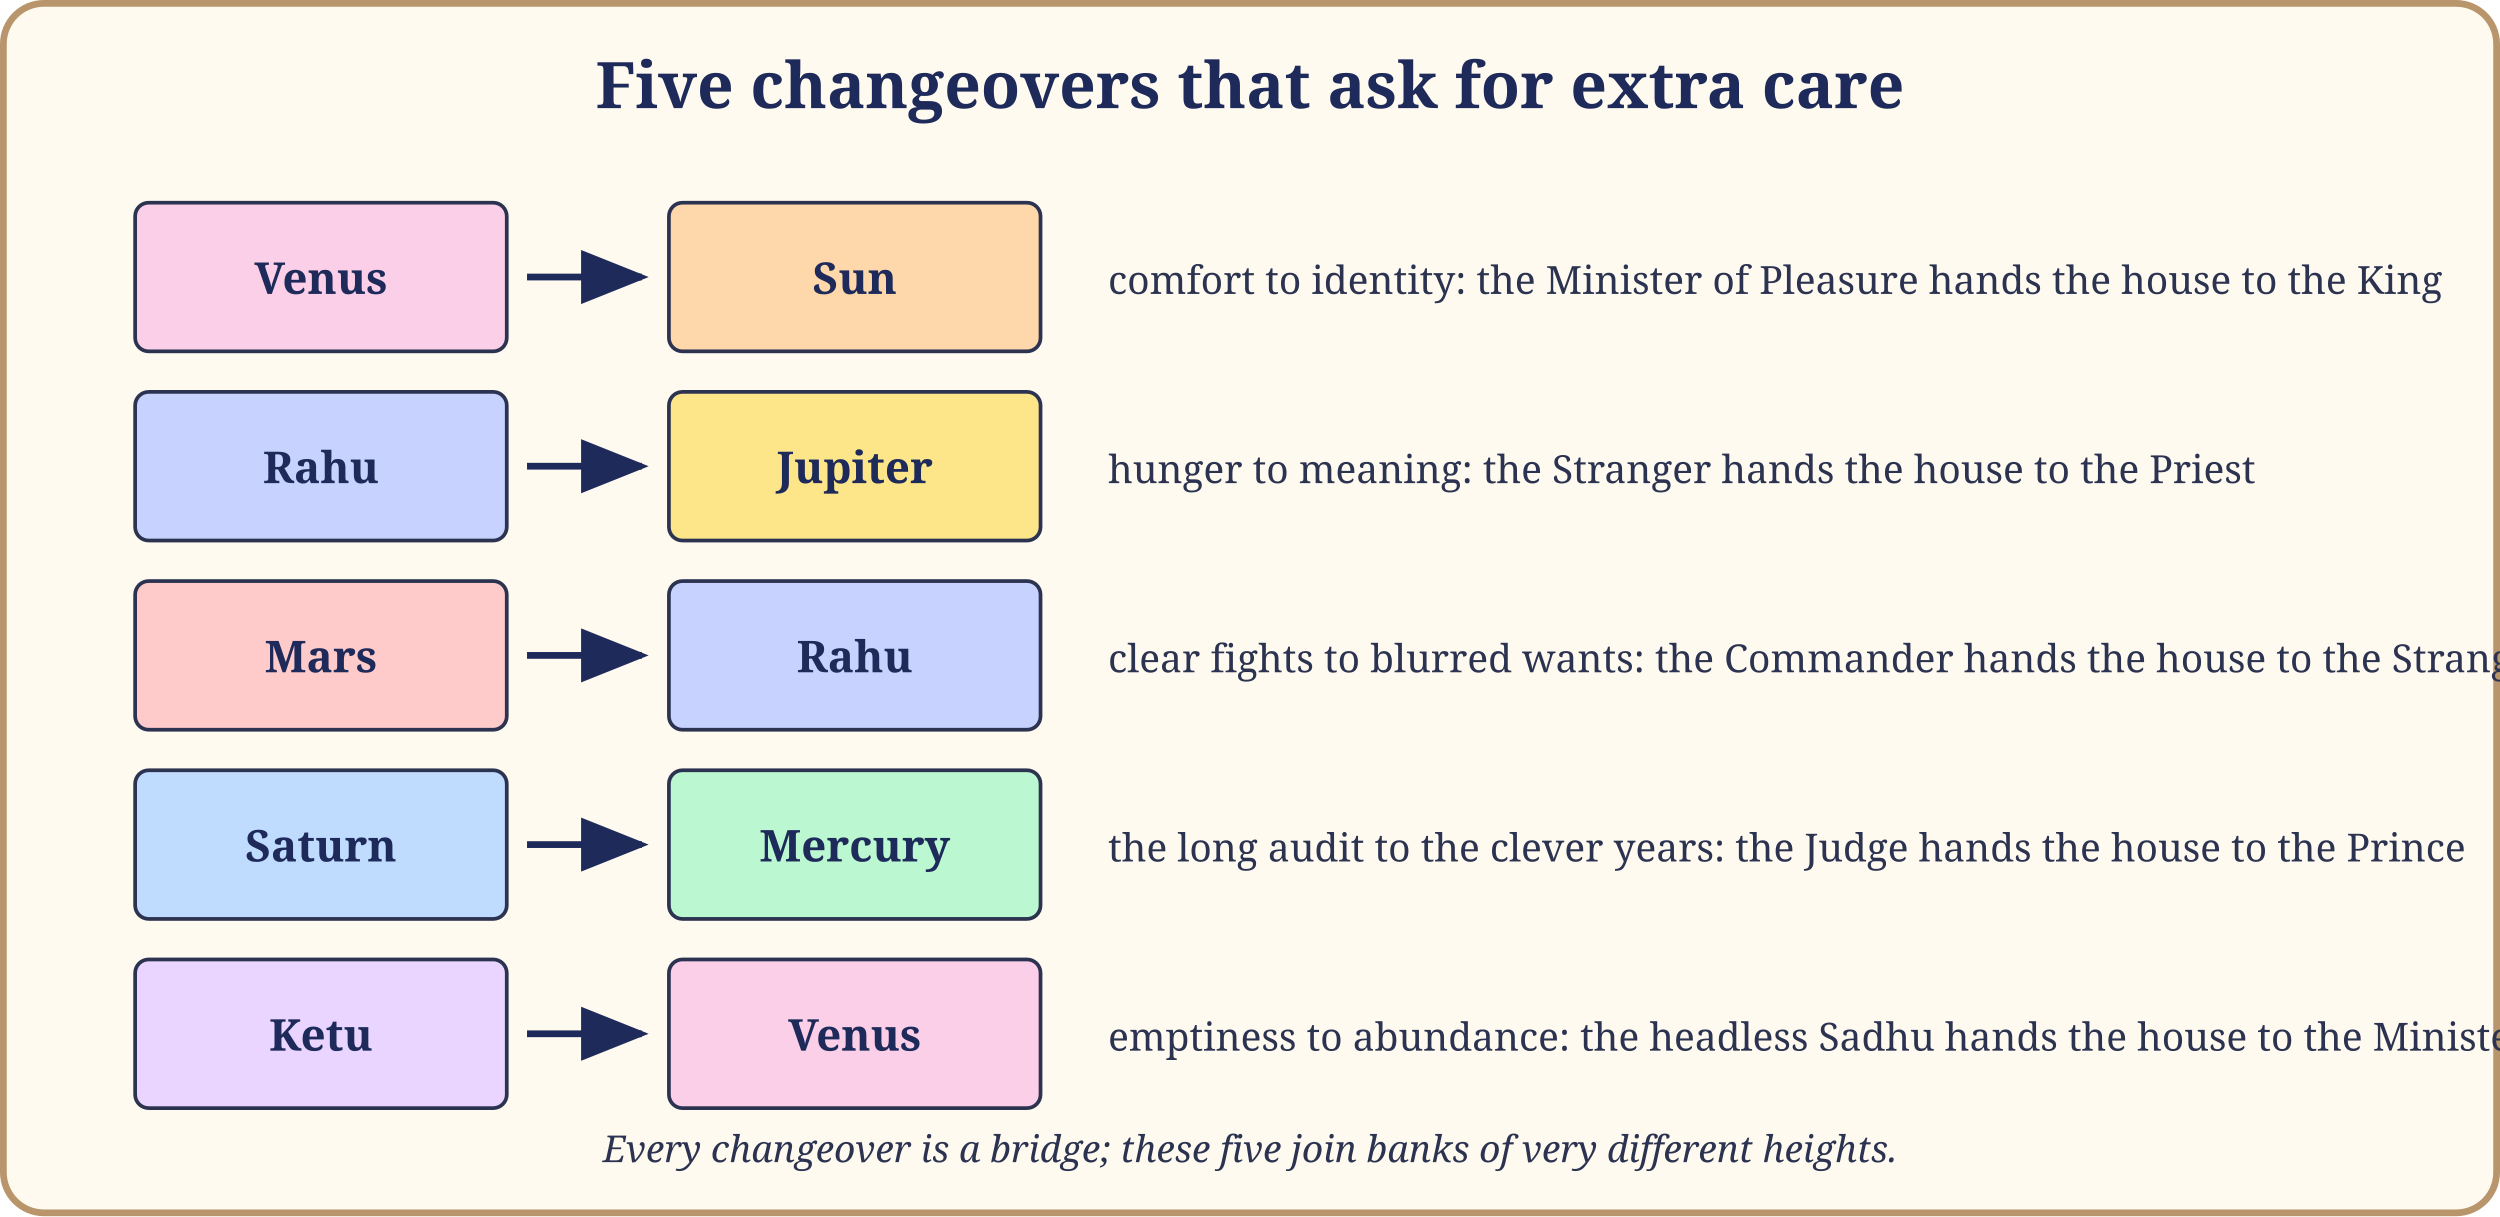
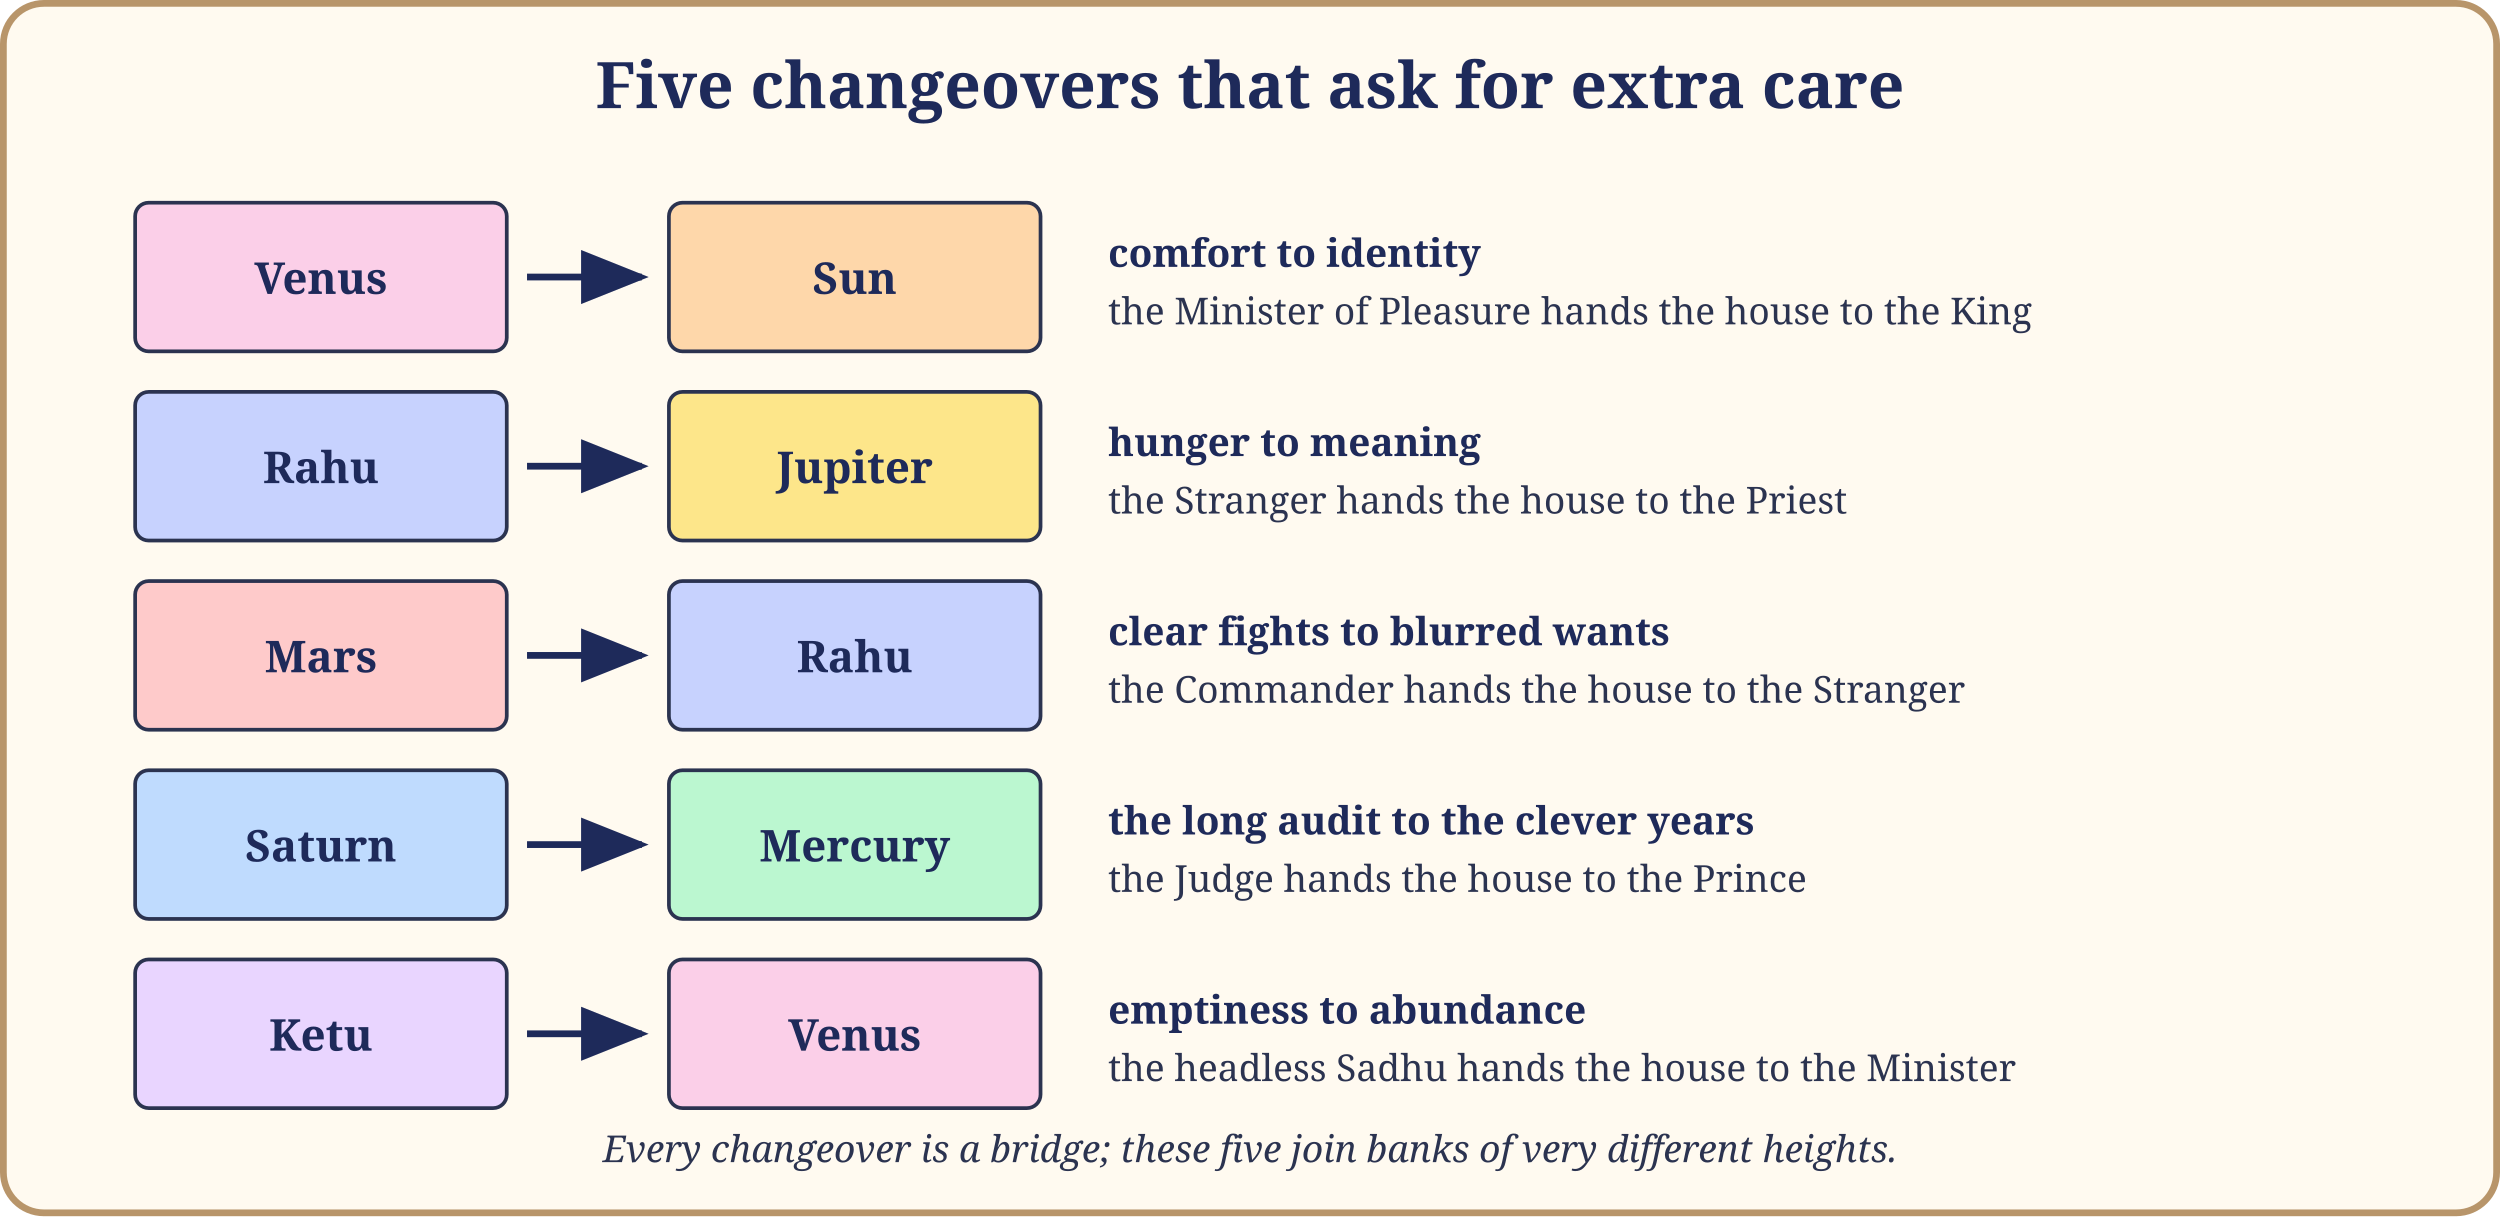
<svg xmlns="http://www.w3.org/2000/svg" width="740" height="360" viewBox="0 0 740 360" font-family="Georgia, serif">
  <rect x="1" y="1" width="738" height="358" rx="12" fill="#fffaf0" stroke="#b8956a" stroke-width="2" />
  <text x="370.0" y="32" text-anchor="middle" font-size="19" font-weight="bold" fill="#1e2a5a">Five changeovers that ask for extra care</text>
  <defs>
    <marker id="arr2" markerWidth="10" markerHeight="8" refX="9" refY="4" orient="auto">
      <path d="M0,0 L10,4 L0,8 z" fill="#1e2a5a" />
    </marker>
  </defs>
  <rect x="40" y="60" width="110" height="44" rx="4" fill="#fbcfe8" stroke="#2b3350" stroke-width="1.1" />
  <text x="95.0" y="87" text-anchor="middle" font-size="13" fill="#1e2a5a" font-weight="bold">Venus</text>
  <line x1="156" y1="82.0" x2="190" y2="82.0" stroke="#1e2a5a" stroke-width="2" marker-end="url(#arr2)" />
  <rect x="198" y="60" width="110" height="44" rx="4" fill="#fed7aa" stroke="#2b3350" stroke-width="1.1" />
  <text x="253.0" y="87" text-anchor="middle" font-size="13" fill="#1e2a5a" font-weight="bold">Sun</text>
-   <text x="328" y="87" text-anchor="start" font-size="11.5" fill="#2b3350">comfort to identity: the Minister of Pleasure hands the house to the King</text>
+   <text x="328" y="79" text-anchor="start" font-size="11.5" fill="#1e2a5a" font-weight="bold">comfort to identity</text>
+   <text x="328" y="96" text-anchor="start" font-size="11" fill="#2b3350">the Minister of Pleasure hands the house to the King</text>
  <rect x="40" y="116" width="110" height="44" rx="4" fill="#c7d2fe" stroke="#2b3350" stroke-width="1.1" />
  <text x="95.0" y="143" text-anchor="middle" font-size="13" fill="#1e2a5a" font-weight="bold">Rahu</text>
  <line x1="156" y1="138.0" x2="190" y2="138.0" stroke="#1e2a5a" stroke-width="2" marker-end="url(#arr2)" />
  <rect x="198" y="116" width="110" height="44" rx="4" fill="#fde68a" stroke="#2b3350" stroke-width="1.1" />
  <text x="253.0" y="143" text-anchor="middle" font-size="13" fill="#1e2a5a" font-weight="bold">Jupiter</text>
-   <text x="328" y="143" text-anchor="start" font-size="11.5" fill="#2b3350">hunger to meaning: the Stranger hands the house to the Priest</text>
+   <text x="328" y="135" text-anchor="start" font-size="11.5" fill="#1e2a5a" font-weight="bold">hunger to meaning</text>
+   <text x="328" y="152" text-anchor="start" font-size="11" fill="#2b3350">the Stranger hands the house to the Priest</text>
  <rect x="40" y="172" width="110" height="44" rx="4" fill="#fecaca" stroke="#2b3350" stroke-width="1.1" />
  <text x="95.0" y="199" text-anchor="middle" font-size="13" fill="#1e2a5a" font-weight="bold">Mars</text>
  <line x1="156" y1="194.0" x2="190" y2="194.0" stroke="#1e2a5a" stroke-width="2" marker-end="url(#arr2)" />
  <rect x="198" y="172" width="110" height="44" rx="4" fill="#c7d2fe" stroke="#2b3350" stroke-width="1.1" />
  <text x="253.0" y="199" text-anchor="middle" font-size="13" fill="#1e2a5a" font-weight="bold">Rahu</text>
-   <text x="328" y="199" text-anchor="start" font-size="11.5" fill="#2b3350">clear fights to blurred wants: the Commander hands the house to the Stranger</text>
+   <text x="328" y="191" text-anchor="start" font-size="11.5" fill="#1e2a5a" font-weight="bold">clear fights to blurred wants</text>
+   <text x="328" y="208" text-anchor="start" font-size="11" fill="#2b3350">the Commander hands the house to the Stranger</text>
  <rect x="40" y="228" width="110" height="44" rx="4" fill="#bfdbfe" stroke="#2b3350" stroke-width="1.1" />
  <text x="95.0" y="255" text-anchor="middle" font-size="13" fill="#1e2a5a" font-weight="bold">Saturn</text>
  <line x1="156" y1="250.0" x2="190" y2="250.0" stroke="#1e2a5a" stroke-width="2" marker-end="url(#arr2)" />
  <rect x="198" y="228" width="110" height="44" rx="4" fill="#bbf7d0" stroke="#2b3350" stroke-width="1.1" />
  <text x="253.0" y="255" text-anchor="middle" font-size="13" fill="#1e2a5a" font-weight="bold">Mercury</text>
-   <text x="328" y="255" text-anchor="start" font-size="11.5" fill="#2b3350">the long audit to the clever years: the Judge hands the house to the Prince</text>
+   <text x="328" y="247" text-anchor="start" font-size="11.5" fill="#1e2a5a" font-weight="bold">the long audit to the clever years</text>
+   <text x="328" y="264" text-anchor="start" font-size="11" fill="#2b3350">the Judge hands the house to the Prince</text>
  <rect x="40" y="284" width="110" height="44" rx="4" fill="#e9d5ff" stroke="#2b3350" stroke-width="1.1" />
  <text x="95.0" y="311" text-anchor="middle" font-size="13" fill="#1e2a5a" font-weight="bold">Ketu</text>
  <line x1="156" y1="306.0" x2="190" y2="306.0" stroke="#1e2a5a" stroke-width="2" marker-end="url(#arr2)" />
  <rect x="198" y="284" width="110" height="44" rx="4" fill="#fbcfe8" stroke="#2b3350" stroke-width="1.1" />
  <text x="253.0" y="311" text-anchor="middle" font-size="13" fill="#1e2a5a" font-weight="bold">Venus</text>
-   <text x="328" y="311" text-anchor="start" font-size="11.5" fill="#2b3350">emptiness to abundance: the headless Sadhu hands the house to the Minister</text>
+   <text x="328" y="303" text-anchor="start" font-size="11.5" fill="#1e2a5a" font-weight="bold">emptiness to abundance</text>
+   <text x="328" y="320" text-anchor="start" font-size="11" fill="#2b3350">the headless Sadhu hands the house to the Minister</text>
  <text x="370.0" y="344" text-anchor="middle" font-size="11" fill="#2b3350" font-style="italic">Every changeover is a bridge; these five join banks of very different heights.</text>
</svg>
